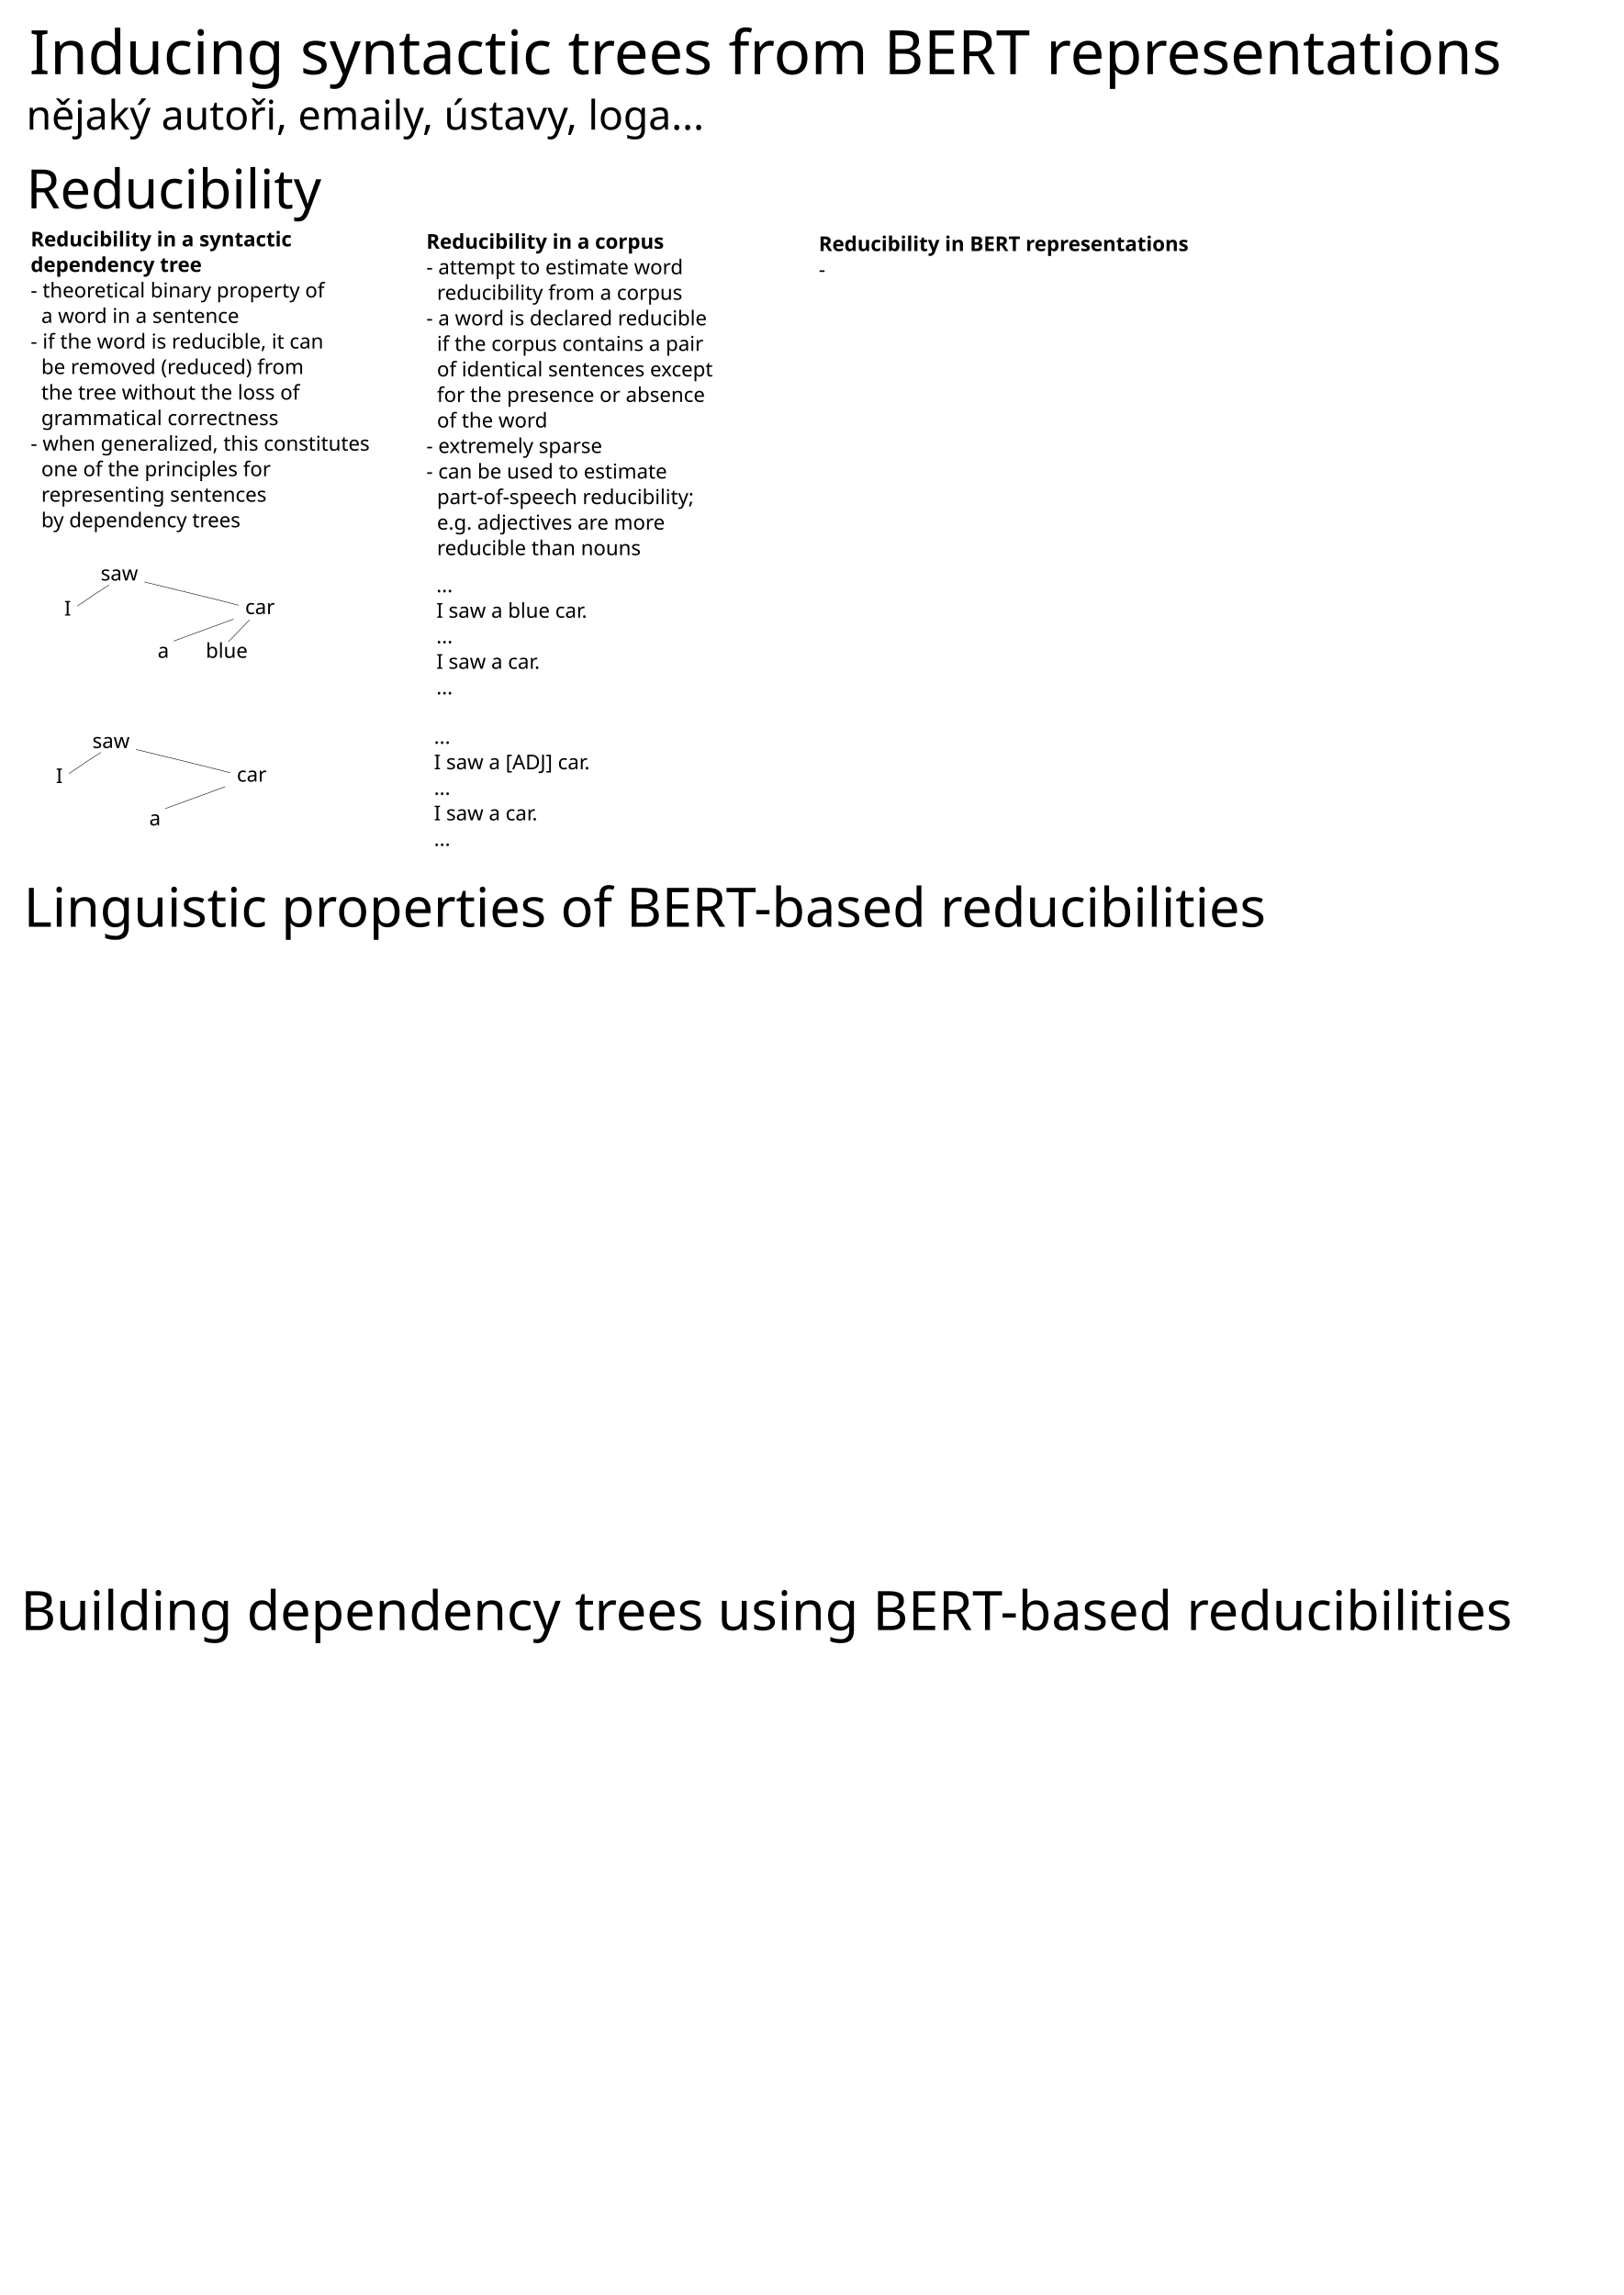
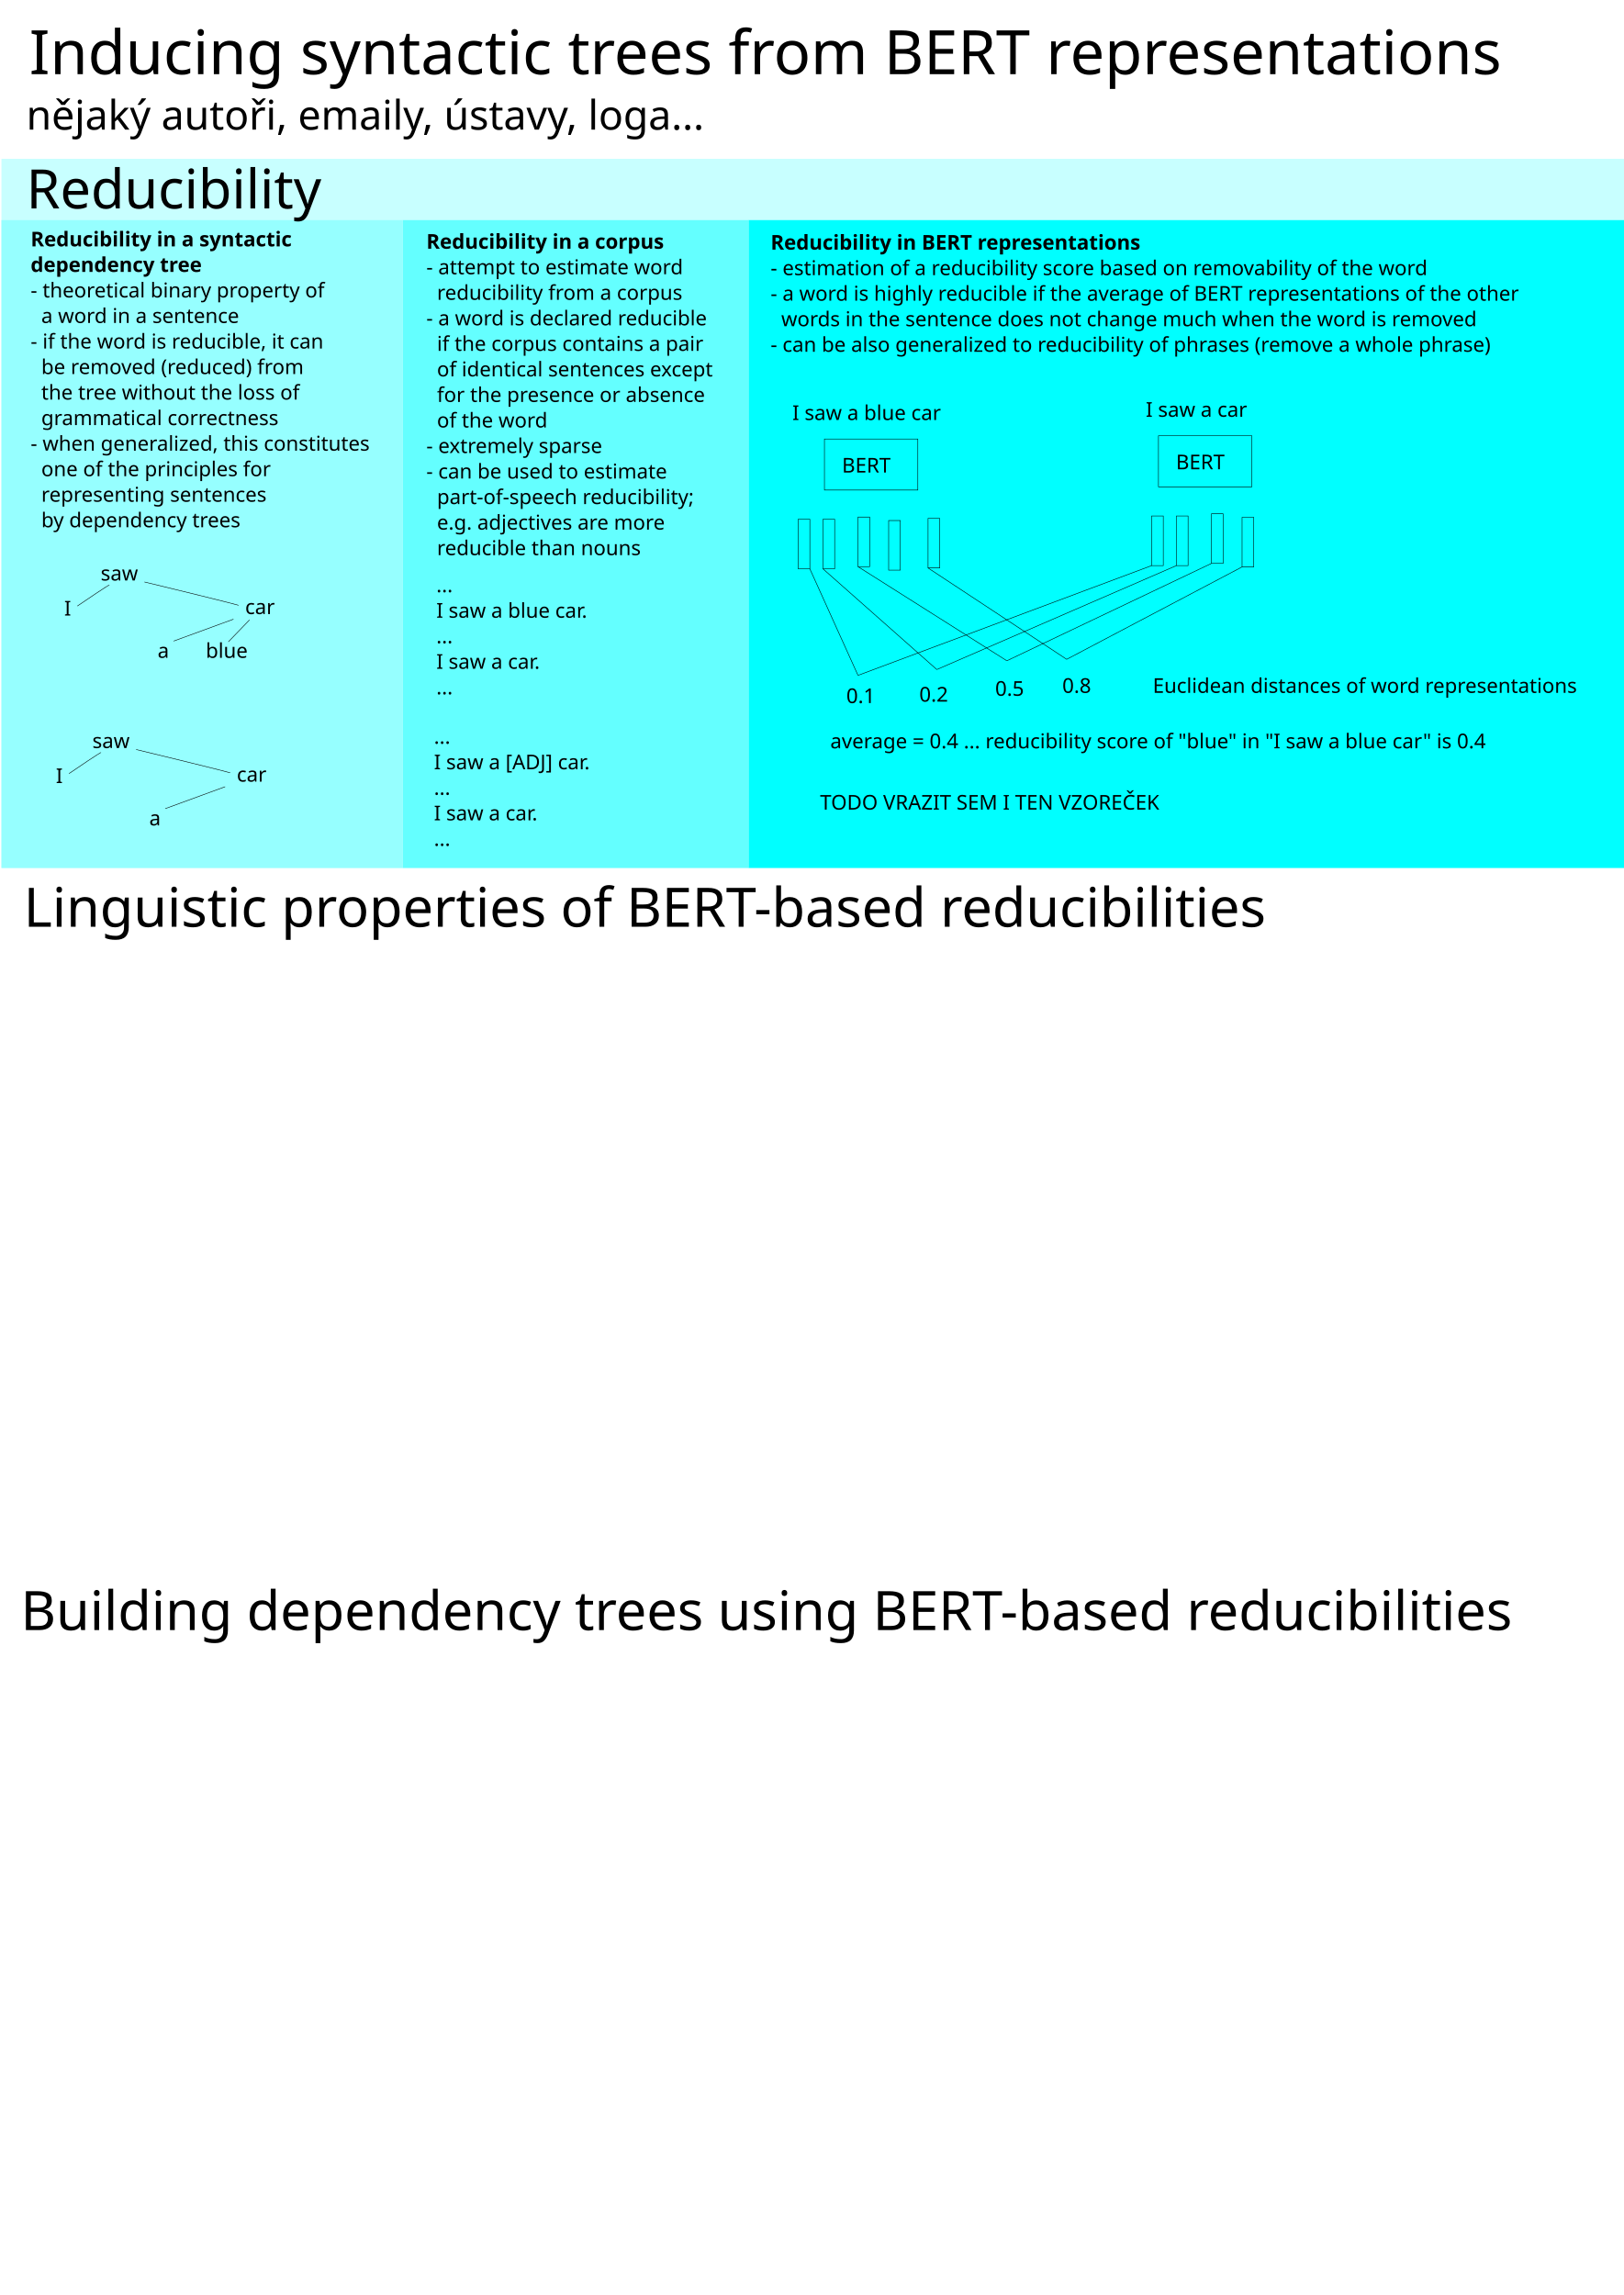
<svg xmlns="http://www.w3.org/2000/svg" width="841mm" height="1189mm" viewBox="0 0 841 1189" version="1.1" id="svg8">
  <defs id="defs2" />
  <g id="layer1" transform="translate(0,892)">
+     <rect style="fill:#c8ffff;fill-opacity:1;stroke:none;stroke-width:0.265;stroke-linecap:round;stroke-miterlimit:4;stroke-dasharray:none" id="rect1776" width="841.375" height="367.393" x="0.756" y="-809.714" />
+     <rect style="fill:#00ffff;fill-opacity:1;stroke:none;stroke-width:0.265;stroke-linecap:round;stroke-miterlimit:4;stroke-dasharray:none" id="rect1782" width="454.327" height="335.643" x="387.804" y="-777.964" ry="0" />
+     <rect style="fill:#64ffff;fill-opacity:1;stroke:none;stroke-width:0.269;stroke-linecap:round;stroke-miterlimit:4;stroke-dasharray:none" id="rect1780" width="179.161" height="335.643" x="208.643" y="-777.964" />
+     <rect style="fill:#96ffff;fill-opacity:1;stroke:none;stroke-width:0.27;stroke-linecap:round;stroke-miterlimit:4;stroke-dasharray:none" id="rect1778" width="207.887" height="335.643" x="0.756" y="-777.964" />
    <text xml:space="preserve" style="font-style:normal;font-weight:normal;font-size:10.583px;line-height:125%;font-family:Sans;letter-spacing:0px;word-spacing:0px;fill:#000000;fill-opacity:1;stroke:none;stroke-width:0.265px;stroke-linecap:butt;stroke-linejoin:miter;stroke-opacity:1" x="15.119" y="-853.56" id="text817">
      <tspan id="tspan815" x="15.119" y="-853.56" style="font-size:31.75px;stroke-width:0.265px">Inducing syntactic trees from BERT representations</tspan>
    </text>
    <text xml:space="preserve" style="font-style:normal;font-weight:normal;font-size:10.583px;line-height:125%;font-family:Sans;letter-spacing:0px;word-spacing:0px;fill:#000000;fill-opacity:1;stroke:none;stroke-width:0.265px;stroke-linecap:butt;stroke-linejoin:miter;stroke-opacity:1" x="13.607" y="-784.012" id="text821">
      <tspan id="tspan819" x="13.607" y="-784.012" style="font-size:28.222px;stroke-width:0.265px">Reducibility</tspan>
    </text>
    <text xml:space="preserve" style="font-style:normal;font-weight:normal;font-size:10.583px;line-height:125%;font-family:Sans;letter-spacing:0px;word-spacing:0px;fill:#000000;fill-opacity:1;stroke:none;stroke-width:0.265px;stroke-linecap:butt;stroke-linejoin:miter;stroke-opacity:1" x="12.237" y="-411.857" id="text821-3">
      <tspan id="tspan819-6" x="12.237" y="-411.857" style="font-size:28.222px;stroke-width:0.265px">Linguistic properties of BERT-based reducibilities</tspan>
    </text>
    <text xml:space="preserve" style="font-style:normal;font-weight:normal;font-size:10.583px;line-height:125%;font-family:Sans;letter-spacing:0px;word-spacing:0px;fill:#000000;fill-opacity:1;stroke:none;stroke-width:0.265px;stroke-linecap:butt;stroke-linejoin:miter;stroke-opacity:1" x="10.686" y="-47.488" id="text821-3-7">
      <tspan id="tspan819-6-5" x="10.686" y="-47.488" style="font-size:28.222px;stroke-width:0.265px">Building dependency trees using BERT-based reducibilities</tspan>
    </text>
    <text xml:space="preserve" style="font-style:normal;font-weight:normal;font-size:10.583px;line-height:125%;font-family:Sans;letter-spacing:0px;word-spacing:0px;fill:#000000;fill-opacity:1;stroke:none;stroke-width:0.265px;stroke-linecap:butt;stroke-linejoin:miter;stroke-opacity:1" x="13.607" y="-824.833" id="text861">
      <tspan id="tspan859" x="13.607" y="-824.833" style="font-size:21.167px;stroke-width:0.265px">nějaký autoři, emaily, ústavy, loga...</tspan>
    </text>
    <text xml:space="preserve" style="font-style:normal;font-weight:normal;font-size:10.583px;line-height:125%;font-family:Sans;letter-spacing:0px;word-spacing:0px;fill:#000000;fill-opacity:1;stroke:none;stroke-width:0.265px;stroke-linecap:butt;stroke-linejoin:miter;stroke-opacity:1" x="15.875" y="-764.357" id="text865">
      <tspan id="tspan863" x="15.875" y="-764.357" style="font-weight:bold;stroke-width:0.265px">Reducibility in a syntactic</tspan>
      <tspan x="15.875" y="-751.128" style="font-weight:bold;stroke-width:0.265px" id="tspan1273">dependency tree</tspan>
      <tspan x="15.875" y="-737.899" style="stroke-width:0.265px" id="tspan867">- theoretical binary property of</tspan>
      <tspan x="15.875" y="-724.67" style="stroke-width:0.265px" id="tspan1275">  a word in a sentence</tspan>
      <tspan x="15.875" y="-711.44" style="stroke-width:0.265px" id="tspan869">- if the word is reducible, it can</tspan>
      <tspan x="15.875" y="-698.211" style="stroke-width:0.265px" id="tspan873">  be removed (reduced) from</tspan>
      <tspan x="15.875" y="-684.982" style="stroke-width:0.265px" id="tspan1283">  the tree without the loss of</tspan>
      <tspan x="15.875" y="-671.753" style="stroke-width:0.265px" id="tspan1289">  grammatical correctness</tspan>
      <tspan x="15.875" y="-658.524" style="stroke-width:0.265px" id="tspan875">- when generalized, this constitutes</tspan>
      <tspan x="15.875" y="-645.295" style="stroke-width:0.265px" id="tspan877">  one of the principles for</tspan>
      <tspan x="15.875" y="-632.065" style="stroke-width:0.265px" id="tspan1295">  representing sentences</tspan>
      <tspan x="15.875" y="-618.836" style="stroke-width:0.265px" id="tspan879">  by dependency trees</tspan>
    </text>
    <text xml:space="preserve" style="font-style:normal;font-weight:normal;font-size:10.583px;line-height:125%;font-family:Sans;letter-spacing:0px;word-spacing:0px;fill:#000000;fill-opacity:1;stroke:none;stroke-width:0.265px;stroke-linecap:butt;stroke-linejoin:miter;stroke-opacity:1" x="52.161" y="-591.244" id="text883">
      <tspan id="tspan881" x="52.161" y="-591.244" style="stroke-width:0.265px">saw</tspan>
    </text>
    <text xml:space="preserve" style="font-style:normal;font-weight:normal;font-size:10.583px;line-height:125%;font-family:Sans;letter-spacing:0px;word-spacing:0px;fill:#000000;fill-opacity:1;stroke:none;stroke-width:0.265px;stroke-linecap:butt;stroke-linejoin:miter;stroke-opacity:1" x="33.262" y="-573.101" id="text887">
      <tspan id="tspan885" x="33.262" y="-573.101" style="stroke-width:0.265px">I</tspan>
    </text>
    <text xml:space="preserve" style="font-style:normal;font-weight:normal;font-size:10.583px;line-height:125%;font-family:Sans;letter-spacing:0px;word-spacing:0px;fill:#000000;fill-opacity:1;stroke:none;stroke-width:0.265px;stroke-linecap:butt;stroke-linejoin:miter;stroke-opacity:1" x="127" y="-573.857" id="text891">
      <tspan id="tspan889" x="127" y="-573.857" style="stroke-width:0.265px">car</tspan>
    </text>
    <text xml:space="preserve" style="font-style:normal;font-weight:normal;font-size:10.583px;line-height:125%;font-family:Sans;letter-spacing:0px;word-spacing:0px;fill:#000000;fill-opacity:1;stroke:none;stroke-width:0.265px;stroke-linecap:butt;stroke-linejoin:miter;stroke-opacity:1" x="81.643" y="-551.179" id="text895">
      <tspan id="tspan893" x="81.643" y="-551.179" style="stroke-width:0.265px">a</tspan>
    </text>
    <text xml:space="preserve" style="font-style:normal;font-weight:normal;font-size:10.583px;line-height:125%;font-family:Sans;letter-spacing:0px;word-spacing:0px;fill:#000000;fill-opacity:1;stroke:none;stroke-width:0.265px;stroke-linecap:butt;stroke-linejoin:miter;stroke-opacity:1" x="106.589" y="-551.179" id="text899">
      <tspan id="tspan897" x="106.589" y="-551.179" style="stroke-width:0.265px">blue</tspan>
    </text>
    <path style="fill:none;fill-rule:evenodd;stroke:#000000;stroke-width:0.265;stroke-linecap:butt;stroke-linejoin:miter;stroke-miterlimit:4;stroke-dasharray:none;stroke-opacity:1" d="m 40.065,-578.015 c 16.631,-11.339 16.631,-10.961 16.631,-10.961" id="path907" />
    <path style="fill:none;fill-rule:evenodd;stroke:#000000;stroke-width:0.265px;stroke-linecap:butt;stroke-linejoin:miter;stroke-opacity:1" d="m 74.839,-590.488 c 48.381,11.717 48.759,12.095 48.759,12.095" id="path1211" />
    <path style="fill:none;fill-rule:evenodd;stroke:#000000;stroke-width:0.265px;stroke-linecap:butt;stroke-linejoin:miter;stroke-opacity:1" d="m 129.268,-570.833 c -10.961,11.339 -10.961,11.339 -10.961,11.339" id="path1213" />
    <path style="fill:none;fill-rule:evenodd;stroke:#000000;stroke-width:0.265px;stroke-linecap:butt;stroke-linejoin:miter;stroke-opacity:1" d="m 89.958,-559.872 c 30.994,-11.339 30.994,-11.339 30.994,-11.339" id="path1215" />
    <text xml:space="preserve" style="font-style:normal;font-weight:normal;font-size:10.583px;line-height:125%;font-family:Sans;letter-spacing:0px;word-spacing:0px;fill:#000000;fill-opacity:1;stroke:none;stroke-width:0.265px;stroke-linecap:butt;stroke-linejoin:miter;stroke-opacity:1" x="47.842" y="-504.445" id="text883-3">
      <tspan id="tspan881-5" x="47.842" y="-504.445" style="stroke-width:0.265px">saw</tspan>
    </text>
    <text xml:space="preserve" style="font-style:normal;font-weight:normal;font-size:10.583px;line-height:125%;font-family:Sans;letter-spacing:0px;word-spacing:0px;fill:#000000;fill-opacity:1;stroke:none;stroke-width:0.265px;stroke-linecap:butt;stroke-linejoin:miter;stroke-opacity:1" x="28.943" y="-486.302" id="text887-6">
      <tspan id="tspan885-2" x="28.943" y="-486.302" style="stroke-width:0.265px">I</tspan>
    </text>
    <text xml:space="preserve" style="font-style:normal;font-weight:normal;font-size:10.583px;line-height:125%;font-family:Sans;letter-spacing:0px;word-spacing:0px;fill:#000000;fill-opacity:1;stroke:none;stroke-width:0.265px;stroke-linecap:butt;stroke-linejoin:miter;stroke-opacity:1" x="122.681" y="-487.058" id="text891-9">
      <tspan id="tspan889-1" x="122.681" y="-487.058" style="stroke-width:0.265px">car</tspan>
    </text>
    <text xml:space="preserve" style="font-style:normal;font-weight:normal;font-size:10.583px;line-height:125%;font-family:Sans;letter-spacing:0px;word-spacing:0px;fill:#000000;fill-opacity:1;stroke:none;stroke-width:0.265px;stroke-linecap:butt;stroke-linejoin:miter;stroke-opacity:1" x="77.324" y="-464.379" id="text895-2">
      <tspan id="tspan893-7" x="77.324" y="-464.379" style="stroke-width:0.265px">a</tspan>
    </text>
    <path style="fill:none;fill-rule:evenodd;stroke:#000000;stroke-width:0.265;stroke-linecap:butt;stroke-linejoin:miter;stroke-miterlimit:4;stroke-dasharray:none;stroke-opacity:1" d="m 35.746,-491.216 c 16.631,-11.339 16.631,-10.961 16.631,-10.961" id="path907-3" />
    <path style="fill:none;fill-rule:evenodd;stroke:#000000;stroke-width:0.265px;stroke-linecap:butt;stroke-linejoin:miter;stroke-opacity:1" d="m 70.52,-503.689 c 48.381,11.717 48.759,12.095 48.759,12.095" id="path1211-6" />
    <path style="fill:none;fill-rule:evenodd;stroke:#000000;stroke-width:0.265px;stroke-linecap:butt;stroke-linejoin:miter;stroke-opacity:1" d="m 85.639,-473.073 c 30.994,-11.339 30.994,-11.339 30.994,-11.339" id="path1215-6" />
    <text xml:space="preserve" style="font-style:normal;font-weight:normal;font-size:10.583px;line-height:125%;font-family:Sans;letter-spacing:0px;word-spacing:0px;fill:#000000;fill-opacity:1;stroke:none;stroke-width:0.265px;stroke-linecap:butt;stroke-linejoin:miter;stroke-opacity:1" x="220.863" y="-763.138" id="text865-0">
      <tspan x="220.863" y="-763.138" style="font-weight:bold;stroke-width:0.265px" id="tspan1273-2">Reducibility in a corpus</tspan>
      <tspan x="220.863" y="-749.909" style="stroke-width:0.265px" id="tspan879-8">- attempt to estimate word</tspan>
      <tspan x="220.863" y="-736.68" style="stroke-width:0.265px" id="tspan1404">  reducibility from a corpus</tspan>
      <tspan x="220.863" y="-723.451" style="stroke-width:0.265px" id="tspan1406">- a word is declared reducible</tspan>
      <tspan x="220.863" y="-710.222" style="stroke-width:0.265px" id="tspan1408">  if the corpus contains a pair</tspan>
      <tspan x="220.863" y="-696.992" style="stroke-width:0.265px" id="tspan1410">  of identical sentences except</tspan>
      <tspan x="220.863" y="-683.763" style="stroke-width:0.265px" id="tspan1414">  for the presence or absence</tspan>
      <tspan x="220.863" y="-670.534" style="stroke-width:0.265px" id="tspan1416">  of the word</tspan>
      <tspan x="220.863" y="-657.305" style="stroke-width:0.265px" id="tspan1418">- extremely sparse</tspan>
      <tspan x="220.863" y="-644.076" style="stroke-width:0.265px" id="tspan1412">- can be used to estimate</tspan>
      <tspan x="220.863" y="-630.847" style="stroke-width:0.265px" id="tspan1424">  part-of-speech reducibility;</tspan>
      <tspan x="220.863" y="-617.617" style="stroke-width:0.265px" id="tspan1426">  e.g. adjectives are more</tspan>
      <tspan x="220.863" y="-604.388" style="stroke-width:0.265px" id="tspan1428">  reducible than nouns</tspan>
    </text>
    <text xml:space="preserve" style="font-style:normal;font-weight:normal;font-size:10.583px;line-height:125%;font-family:Sans;letter-spacing:0px;word-spacing:0px;fill:#000000;fill-opacity:1;stroke:none;stroke-width:0.265px;stroke-linecap:butt;stroke-linejoin:miter;stroke-opacity:1" x="226.03" y="-585.196" id="text1432">
      <tspan id="tspan1430" x="226.03" y="-585.196" style="stroke-width:0.265px">...</tspan>
      <tspan x="226.03" y="-571.967" style="stroke-width:0.265px" id="tspan1436">I saw a blue car.</tspan>
      <tspan x="226.03" y="-558.738" style="stroke-width:0.265px" id="tspan1438">...</tspan>
      <tspan x="226.03" y="-545.509" style="stroke-width:0.265px" id="tspan1440">I saw a car.</tspan>
      <tspan x="226.03" y="-532.28" style="stroke-width:0.265px" id="tspan1442">...</tspan>
      <tspan x="226.03" y="-519.051" style="stroke-width:0.265px" id="tspan1434" />
    </text>
    <text xml:space="preserve" style="font-style:normal;font-weight:normal;font-size:10.583px;line-height:125%;font-family:Sans;letter-spacing:0px;word-spacing:0px;fill:#000000;fill-opacity:1;stroke:none;stroke-width:0.265px;stroke-linecap:butt;stroke-linejoin:miter;stroke-opacity:1" x="224.801" y="-506.677" id="text1432-3">
      <tspan id="tspan1430-8" x="224.801" y="-506.677" style="stroke-width:0.265px">...</tspan>
      <tspan x="224.801" y="-493.448" style="stroke-width:0.265px" id="tspan1436-0">I saw a [ADJ] car.</tspan>
      <tspan x="224.801" y="-480.219" style="stroke-width:0.265px" id="tspan1438-4">...</tspan>
      <tspan x="224.801" y="-466.99" style="stroke-width:0.265px" id="tspan1440-0">I saw a car.</tspan>
      <tspan x="224.801" y="-453.76" style="stroke-width:0.265px" id="tspan1442-9">...</tspan>
      <tspan x="224.801" y="-440.531" style="stroke-width:0.265px" id="tspan1434-1" />
    </text>
-     <text xml:space="preserve" style="font-style:normal;font-weight:normal;font-size:10.583px;line-height:125%;font-family:Sans;letter-spacing:0px;word-spacing:0px;fill:#000000;fill-opacity:1;stroke:none;stroke-width:0.265px;stroke-linecap:butt;stroke-linejoin:miter;stroke-opacity:1" x="424.17" y="-761.924" id="text865-0-9">
-       <tspan x="424.17" y="-761.924" style="font-weight:bold;stroke-width:0.265px" id="tspan1273-2-6">Reducibility in BERT representations</tspan>
-       <tspan x="424.17" y="-748.694" style="stroke-width:0.265px" id="tspan1428-2">- </tspan>
+     <text xml:space="preserve" style="font-style:normal;font-weight:normal;font-size:10.583px;line-height:125%;font-family:Sans;letter-spacing:0px;word-spacing:0px;fill:#000000;fill-opacity:1;stroke:none;stroke-width:0.265px;stroke-linecap:butt;stroke-linejoin:miter;stroke-opacity:1" x="399.223" y="-762.68" id="text865-0-9">
+       <tspan x="399.223" y="-762.68" style="font-weight:bold;stroke-width:0.265px" id="tspan1273-2-6">Reducibility in BERT representations</tspan>
+       <tspan x="399.223" y="-749.45" style="stroke-width:0.265px" id="tspan1428-2">- estimation of a reducibility score based on removability of the word</tspan>
+       <tspan x="399.223" y="-736.221" style="stroke-width:0.265px" id="tspan1631">- a word is highly reducible if the average of BERT representations of the other</tspan>
+       <tspan x="399.223" y="-722.992" style="stroke-width:0.265px" id="tspan1633">  words in the sentence does not change much when the word is removed</tspan>
+       <tspan x="399.223" y="-709.763" style="stroke-width:0.265px" id="tspan1639">- can be also generalized to reducibility of phrases (remove a whole phrase)</tspan>
+     </text>
+     <text xml:space="preserve" style="font-style:normal;font-weight:normal;font-size:10.583px;line-height:125%;font-family:Sans;letter-spacing:0px;word-spacing:0px;fill:#000000;fill-opacity:1;stroke:none;stroke-width:0.265px;stroke-linecap:butt;stroke-linejoin:miter;stroke-opacity:1" x="410.482" y="-674.399" id="text1643">
+       <tspan id="tspan1641" x="410.482" y="-674.399" style="stroke-width:0.265px">I saw a blue car</tspan>
+     </text>
+     <rect style="fill:none;fill-opacity:1;stroke:#000000;stroke-width:0.265;stroke-linecap:round;stroke-miterlimit:4;stroke-dasharray:none" id="rect1651" width="48.381" height="26.458" x="427.113" y="-664.571" />
+     <text xml:space="preserve" style="font-style:normal;font-weight:normal;font-size:10.583px;line-height:125%;font-family:Sans;letter-spacing:0px;word-spacing:0px;fill:#000000;fill-opacity:1;stroke:none;stroke-width:0.265px;stroke-linecap:butt;stroke-linejoin:miter;stroke-opacity:1" x="436.185" y="-647.185" id="text1655">
+       <tspan id="tspan1653" x="436.185" y="-647.185" style="stroke-width:0.265px">BERT</tspan>
+     </text>
+     <rect style="fill:none;fill-opacity:1;stroke:#000000;stroke-width:0.265;stroke-linecap:round;stroke-miterlimit:4;stroke-dasharray:none" id="rect1657" width="6.048" height="25.702" x="413.506" y="-622.994" />
+     <rect style="fill:none;fill-opacity:1;stroke:#000000;stroke-width:0.265;stroke-linecap:round;stroke-miterlimit:4;stroke-dasharray:none" id="rect1657-9" width="6.048" height="25.702" x="426.357" y="-622.994" />
+     <rect style="fill:none;fill-opacity:1;stroke:#000000;stroke-width:0.265;stroke-linecap:round;stroke-miterlimit:4;stroke-dasharray:none" id="rect1657-4" width="6.048" height="25.702" x="460.375" y="-622.314" />
+     <rect style="fill:none;fill-opacity:1;stroke:#000000;stroke-width:0.265;stroke-linecap:round;stroke-miterlimit:4;stroke-dasharray:none" id="rect1657-3" width="6.048" height="25.702" x="444.5" y="-624.128" />
+     <rect style="fill:none;fill-opacity:1;stroke:#000000;stroke-width:0.265;stroke-linecap:round;stroke-miterlimit:4;stroke-dasharray:none" id="rect1657-5" width="6.048" height="25.702" x="480.786" y="-623.448" />
+     <text xml:space="preserve" style="font-style:normal;font-weight:normal;font-size:10.583px;line-height:125%;font-family:Sans;letter-spacing:0px;word-spacing:0px;fill:#000000;fill-opacity:1;stroke:none;stroke-width:0.265px;stroke-linecap:butt;stroke-linejoin:miter;stroke-opacity:1" x="593.58" y="-676.076" id="text1643-1">
+       <tspan id="tspan1641-7" x="593.58" y="-676.076" style="stroke-width:0.265px">I saw a car</tspan>
+     </text>
+     <rect style="fill:none;fill-opacity:1;stroke:#000000;stroke-width:0.265;stroke-linecap:round;stroke-miterlimit:4;stroke-dasharray:none" id="rect1651-4" width="48.381" height="26.458" x="600.157" y="-666.249" />
+     <text xml:space="preserve" style="font-style:normal;font-weight:normal;font-size:10.583px;line-height:125%;font-family:Sans;letter-spacing:0px;word-spacing:0px;fill:#000000;fill-opacity:1;stroke:none;stroke-width:0.265px;stroke-linecap:butt;stroke-linejoin:miter;stroke-opacity:1" x="609.228" y="-648.862" id="text1655-3">
+       <tspan id="tspan1653-1" x="609.228" y="-648.862" style="stroke-width:0.265px">BERT</tspan>
+     </text>
+     <rect style="fill:none;fill-opacity:1;stroke:#000000;stroke-width:0.265;stroke-linecap:round;stroke-miterlimit:4;stroke-dasharray:none" id="rect1657-46" width="6.048" height="25.702" x="596.604" y="-624.672" />
+     <rect style="fill:none;fill-opacity:1;stroke:#000000;stroke-width:0.265;stroke-linecap:round;stroke-miterlimit:4;stroke-dasharray:none" id="rect1657-9-9" width="6.048" height="25.702" x="609.455" y="-624.672" />
+     <rect style="fill:none;fill-opacity:1;stroke:#000000;stroke-width:0.265;stroke-linecap:round;stroke-miterlimit:4;stroke-dasharray:none" id="rect1657-4-4" width="6.048" height="25.702" x="643.473" y="-623.991" />
+     <rect style="fill:none;fill-opacity:1;stroke:#000000;stroke-width:0.265;stroke-linecap:round;stroke-miterlimit:4;stroke-dasharray:none" id="rect1657-3-2" width="6.048" height="25.702" x="627.598" y="-625.806" />
+     <path style="fill:none;fill-rule:evenodd;stroke:#000000;stroke-width:0.265px;stroke-linecap:butt;stroke-linejoin:miter;stroke-opacity:1" d="m 419.554,-597.292 c 24.946,55.185 24.946,55.185 24.946,55.185" id="path1736" />
+     <path style="fill:none;fill-rule:evenodd;stroke:#000000;stroke-width:0.265px;stroke-linecap:butt;stroke-linejoin:miter;stroke-opacity:1" d="m 596.604,-598.969 c -152.104,56.862 -152.104,56.862 -152.104,56.862" id="path1738" />
+     <path style="fill:none;fill-rule:evenodd;stroke:#000000;stroke-width:0.265px;stroke-linecap:butt;stroke-linejoin:miter;stroke-opacity:1" d="m 426.357,-597.292 c 58.964,52.161 58.964,52.161 58.964,52.161" id="path1740" />
+     <path style="fill:none;fill-rule:evenodd;stroke:#000000;stroke-width:0.265px;stroke-linecap:butt;stroke-linejoin:miter;stroke-opacity:1" d="m 609.455,-598.969 c -124.134,53.838 -124.134,53.838 -124.134,53.838" id="path1742" />
+     <path style="fill:none;fill-rule:evenodd;stroke:#000000;stroke-width:0.265px;stroke-linecap:butt;stroke-linejoin:miter;stroke-opacity:1" d="m 444.5,-598.426 c 77.107,48.759 77.107,48.759 77.107,48.759" id="path1744" />
+     <path style="fill:none;fill-rule:evenodd;stroke:#000000;stroke-width:0.265px;stroke-linecap:butt;stroke-linejoin:miter;stroke-opacity:1" d="m 627.598,-600.103 c -105.991,50.437 -105.991,50.437 -105.991,50.437" id="path1746" />
+     <path style="fill:none;fill-rule:evenodd;stroke:#000000;stroke-width:0.265px;stroke-linecap:butt;stroke-linejoin:miter;stroke-opacity:1" d="m 480.786,-597.745 c 71.815,47.323 71.815,47.323 71.815,47.323 90.872,-47.866 90.872,-47.866 90.872,-47.866" id="path1748" />
+     <text xml:space="preserve" style="font-style:normal;font-weight:normal;font-size:10.583px;line-height:125%;font-family:Sans;letter-spacing:0px;word-spacing:0px;fill:#000000;fill-opacity:1;stroke:none;stroke-width:0.265px;stroke-linecap:butt;stroke-linejoin:miter;stroke-opacity:1" x="438.452" y="-527.744" id="text1752">
+       <tspan id="tspan1750" x="438.452" y="-527.744" style="stroke-width:0.265px">0.1</tspan>
+     </text>
+     <text xml:space="preserve" style="font-style:normal;font-weight:normal;font-size:10.583px;line-height:125%;font-family:Sans;letter-spacing:0px;word-spacing:0px;fill:#000000;fill-opacity:1;stroke:none;stroke-width:0.265px;stroke-linecap:butt;stroke-linejoin:miter;stroke-opacity:1" x="476.25" y="-528.5" id="text1756">
+       <tspan id="tspan1754" x="476.25" y="-528.5" style="stroke-width:0.265px">0.2</tspan>
+     </text>
+     <text xml:space="preserve" style="font-style:normal;font-weight:normal;font-size:10.583px;line-height:125%;font-family:Sans;letter-spacing:0px;word-spacing:0px;fill:#000000;fill-opacity:1;stroke:none;stroke-width:0.265px;stroke-linecap:butt;stroke-linejoin:miter;stroke-opacity:1" x="515.56" y="-531.524" id="text1760">
+       <tspan id="tspan1758" x="515.56" y="-531.524" style="stroke-width:0.265px">0.5</tspan>
+     </text>
+     <text xml:space="preserve" style="font-style:normal;font-weight:normal;font-size:10.583px;line-height:125%;font-family:Sans;letter-spacing:0px;word-spacing:0px;fill:#000000;fill-opacity:1;stroke:none;stroke-width:0.265px;stroke-linecap:butt;stroke-linejoin:miter;stroke-opacity:1" x="550.333" y="-533.036" id="text1764">
+       <tspan id="tspan1762" x="550.333" y="-533.036" style="stroke-width:0.265px">0.8</tspan>
+     </text>
+     <text xml:space="preserve" style="font-style:normal;font-weight:normal;font-size:10.583px;line-height:125%;font-family:Sans;letter-spacing:0px;word-spacing:0px;fill:#000000;fill-opacity:1;stroke:none;stroke-width:0.265px;stroke-linecap:butt;stroke-linejoin:miter;stroke-opacity:1" x="597.202" y="-533.036" id="text1768">
+       <tspan id="tspan1766" x="597.202" y="-533.036" style="stroke-width:0.265px">Euclidean distances of word representations</tspan>
+     </text>
+     <text xml:space="preserve" style="font-style:normal;font-weight:normal;font-size:10.583px;line-height:125%;font-family:Sans;letter-spacing:0px;word-spacing:0px;fill:#000000;fill-opacity:1;stroke:none;stroke-width:0.265px;stroke-linecap:butt;stroke-linejoin:miter;stroke-opacity:1" x="430.137" y="-504.309" id="text1772">
+       <tspan id="tspan1770" x="430.137" y="-504.309" style="stroke-width:0.265px">average = 0.4 ... reducibility score of "blue" in "I saw a blue car" is 0.4</tspan>
+     </text>
+     <text xml:space="preserve" style="font-style:normal;font-weight:normal;font-size:10.583px;line-height:125%;font-family:Sans;letter-spacing:0px;word-spacing:0px;fill:#000000;fill-opacity:1;stroke:none;stroke-width:0.265px;stroke-linecap:butt;stroke-linejoin:miter;stroke-opacity:1" x="424.845" y="-472.559" id="text1786">
+       <tspan id="tspan1784" x="424.845" y="-472.559" style="stroke-width:0.265px">TODO VRAZIT SEM I TEN VZOREČEK</tspan>
    </text>
  </g>
</svg>
